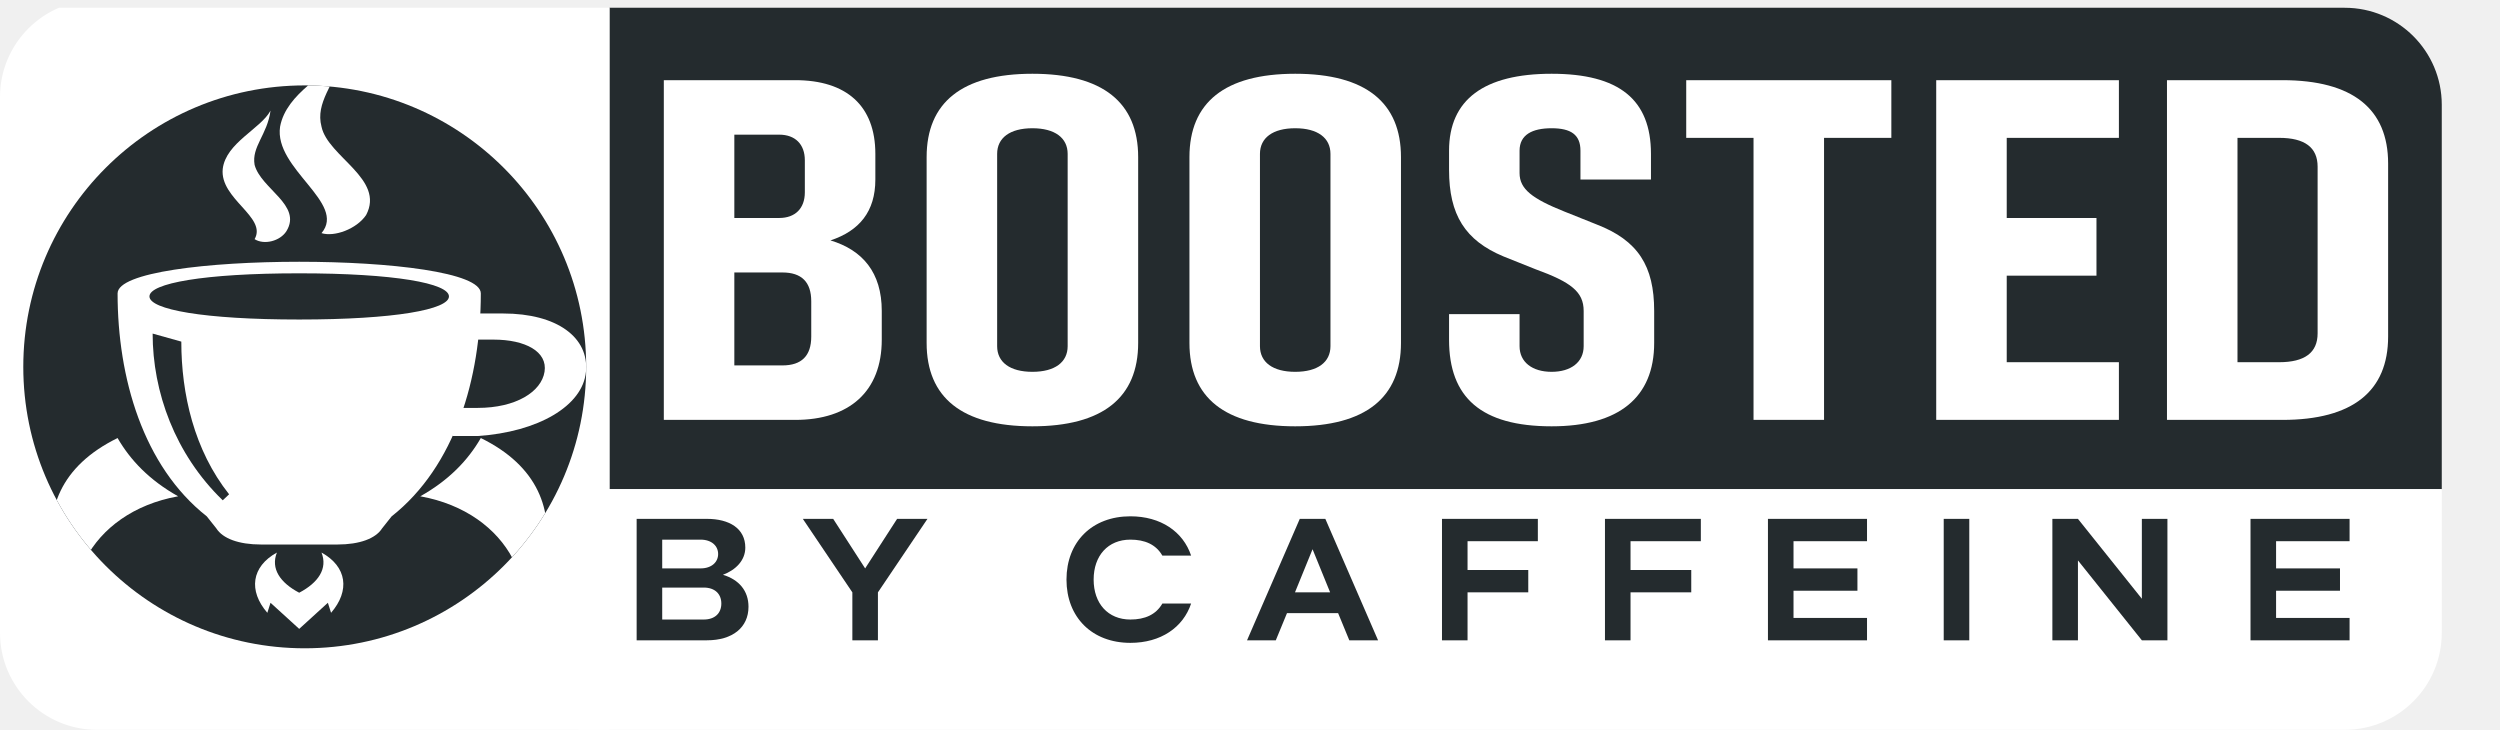
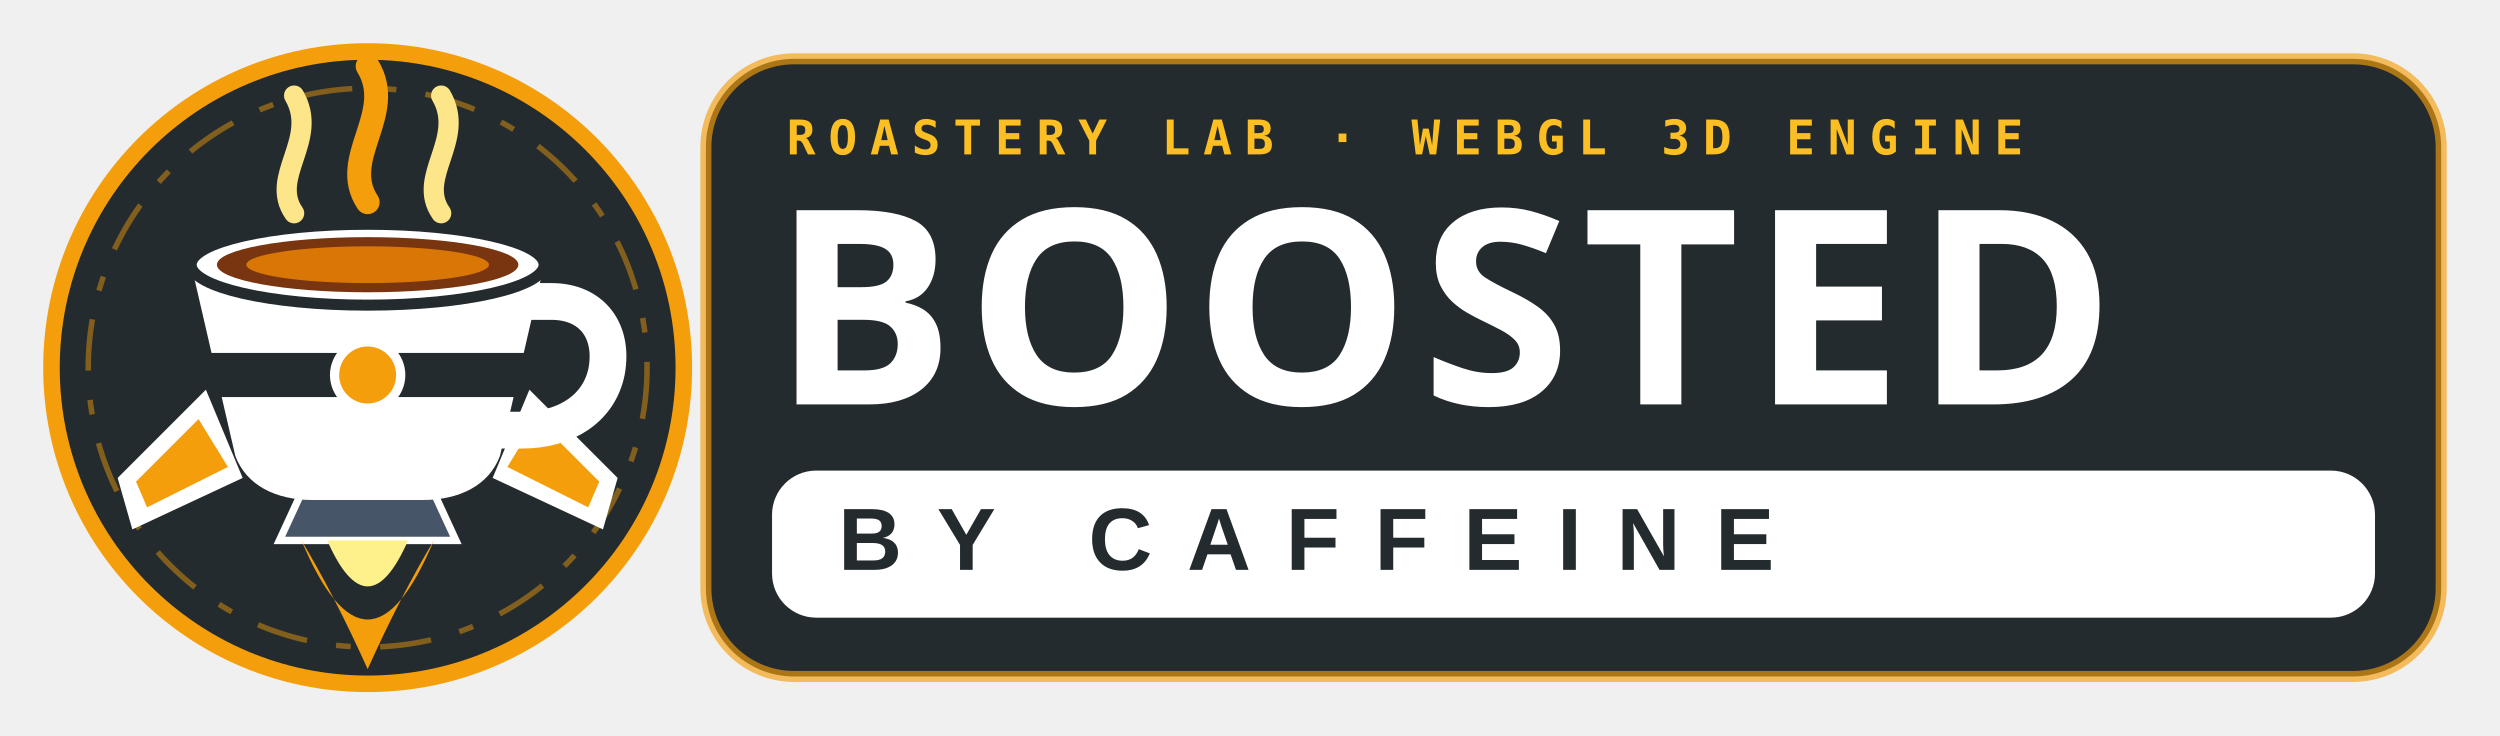
- <svg xmlns="http://www.w3.org/2000/svg" width="644" height="188" viewBox="0 0 644 188" fill="none">
-   <g clip-path="url(#clip0_2_103)">
-     <path d="M157 2H604C617.807 2 629 13.193 629 27V126H157V2Z" fill="#242B2E" />
-     <path d="M171 20.651H204.85C218.06 20.651 225.491 27.256 225.491 39.64V46.245C225.491 54.502 221.363 59.455 213.932 61.932C222.188 64.409 227.142 70.188 227.142 80.096V87.526C227.142 100.736 218.886 108.166 204.85 108.166H171V20.651ZM189.164 34.687V56.153H200.722C204.85 56.153 207.327 53.676 207.327 49.548V41.292C207.327 37.164 204.85 34.687 200.722 34.687H189.164ZM189.164 70.188V94.131H201.548C206.501 94.131 208.978 91.654 208.978 86.701V77.619C208.978 72.665 206.501 70.188 201.548 70.188H189.164Z" fill-rule="evenodd" clip-rule="evenodd" fill="white" />
-     <path d="M238.7 40.466C238.7 26.43 247.782 19 265.946 19C284.109 19 293.191 26.43 293.191 40.466V88.352C293.191 102.387 284.109 109.818 265.946 109.818C247.782 109.818 238.7 102.387 238.7 88.352V40.466ZM256.864 39.64V89.177C256.864 93.305 260.166 95.782 265.946 95.782C271.725 95.782 275.028 93.305 275.028 89.177V39.64C275.028 35.512 271.725 33.035 265.946 33.035C260.166 33.035 256.864 35.512 256.864 39.64Z" fill-rule="evenodd" clip-rule="evenodd" fill="white" />
-     <path d="M306.401 40.466C306.401 26.43 315.483 19 333.646 19C351.81 19 360.891 26.43 360.891 40.466V88.352C360.891 102.387 351.81 109.818 333.646 109.818C315.483 109.818 306.401 102.387 306.401 88.352V40.466ZM324.564 39.64V89.177C324.564 93.305 327.867 95.782 333.646 95.782C339.425 95.782 342.728 93.305 342.728 89.177V39.64C342.728 35.512 339.425 33.035 333.646 33.035C327.867 33.035 324.564 35.512 324.564 39.64Z" fill-rule="evenodd" clip-rule="evenodd" fill="white" />
-     <path d="M373.276 80.921H391.439V89.177C391.439 93.305 394.742 95.782 399.695 95.782C404.649 95.782 407.952 93.305 407.952 89.177V80.096C407.952 75.142 404.649 72.665 395.567 69.362L387.311 66.06C377.404 61.932 373.276 55.327 373.276 43.768V38.815C373.276 25.605 382.357 19 399.695 19C417.033 19 425.289 25.605 425.289 39.64V46.245H407.126V38.815C407.126 34.687 404.649 33.035 399.695 33.035C394.742 33.035 391.439 34.687 391.439 38.815V44.594C391.439 48.722 394.742 51.199 402.998 54.501L411.254 57.804C421.987 61.932 426.115 68.537 426.115 80.096V88.352C426.115 102.387 417.033 109.818 399.695 109.818C381.532 109.818 373.276 102.387 373.276 87.526V80.921Z" fill="white" />
-     <path d="M434.371 20.651H487.211V35.512H469.873V108.166H451.709V35.512H434.371V20.651Z" fill="white" />
-     <path d="M498.769 20.651H545.829V35.512H516.933V56.153H540.05V71.014H516.933V93.305H545.829V108.166H498.769V20.651Z" fill="white" />
-     <path d="M558.213 20.651H587.936C606.099 20.651 615.181 28.082 615.181 42.117V86.7C615.181 100.736 606.099 108.166 587.936 108.166H558.213V20.651ZM576.377 35.512V93.305H587.11C593.715 93.305 597.017 90.829 597.017 85.875V42.943C597.017 37.989 593.715 35.512 587.11 35.512H576.377Z" fill-rule="evenodd" clip-rule="evenodd" fill="white" />
-     <rect width="158" height="186" transform="translate(-1 2)" fill="white" />
-     <g clip-path="url(#clip1_2_103)">
-       <rect x="6" y="22" width="145" height="145" rx="72.5" fill="#242B2E" />
-       <path d="M120.575 80.755H129.604C143.557 80.755 151.764 86.965 150.944 95.762C150.123 104.559 138.632 111.287 123.037 112.322H116.471L118.934 105.077H123.037C132.887 105.077 139.453 100.937 140.274 95.762C141.094 90.587 135.349 87.483 127.141 87.483H118.934L120.575 80.755Z" fill="white" />
-       <path d="M65.583 61.608C68.866 55.916 56.555 51.259 57.376 43.497C58.196 36.769 67.225 33.147 69.687 28.49C68.866 34.699 64.762 37.804 65.583 42.462C67.225 48.671 77.895 52.811 73.791 59.538C72.149 62.126 68.046 63.161 65.583 61.608Z" fill="white" />
-       <path d="M82.82 60.056C89.386 52.294 70.508 43.496 72.15 32.629C73.791 23.832 84.461 19.175 88.565 14C86.103 21.762 81.178 26.42 82.82 32.629C84.461 40.392 99.235 46.084 94.31 55.399C91.848 59.021 86.103 61.091 82.82 60.056Z" fill="white" />
-       <path d="M30.29 75.58C30.29 64.713 123.858 64.713 123.858 75.58C123.858 97.314 117.292 120.084 100.877 133.021L98.414 136.126C96.773 138.713 92.669 140.266 86.923 140.266H67.225C61.479 140.266 57.376 138.713 55.734 136.126L53.272 133.021C36.856 120.084 30.29 97.314 30.29 75.58ZM77.074 70.406C52.451 70.406 38.498 72.993 38.498 76.356C38.498 79.72 52.451 82.308 77.074 82.308C101.697 82.308 115.65 79.72 115.65 76.356C115.65 72.993 101.697 70.406 77.074 70.406ZM39.319 85.93C39.319 100.937 45.064 116.979 57.376 128.881L59.017 127.329C49.989 115.944 46.706 101.454 46.706 88L39.319 85.93Z" fill-rule="evenodd" clip-rule="evenodd" fill="white" />
-       <path d="M30.29 112.839C15.516 120.084 11.412 131.468 13.874 143.888H22.082C26.186 136.126 34.394 129.916 45.885 127.846C38.498 123.706 33.573 118.531 30.29 112.839Z" fill="white" />
-       <path d="M123.858 112.839C138.632 120.084 142.736 131.468 140.274 143.888H132.066C127.962 136.126 119.754 129.916 108.264 127.846C115.651 123.706 120.575 118.531 123.858 112.839Z" fill="white" />
-       <path d="M71.329 142.336C64.762 145.958 63.942 152.168 68.866 157.86L69.687 155.273L77.074 162L84.461 155.273L85.282 157.86C90.206 152.168 89.386 145.958 82.819 142.336C84.461 146.475 81.999 150.098 77.074 152.685C72.149 150.098 69.687 146.475 71.329 142.336Z" fill="white" />
-     </g>
-     <path d="M149 126H629V163C629 176.807 617.807 188 604 188H149V126Z" fill="white" />
-     <path d="M164 133.659H182.111C187.874 133.659 191.99 136.128 191.99 141.068C191.99 144.361 189.52 146.83 186.227 148.065C190.343 149.3 192.813 152.181 192.813 156.297C192.813 161.648 188.697 164.941 182.111 164.941H164V133.659ZM170.586 139.01V146.419H180.465C183.346 146.419 184.992 144.772 184.992 142.714C184.992 140.656 183.346 139.01 180.465 139.01H170.586ZM170.586 151.358V159.59H181.288C184.169 159.59 185.816 157.944 185.816 155.474C185.816 153.005 184.169 151.358 181.288 151.358H170.586Z" fill-rule="evenodd" clip-rule="evenodd" fill="#242B2E" />
-     <path d="M206.808 133.659H214.629L222.861 146.419L231.093 133.659H238.914L226.154 152.593V164.941H219.568V152.593L206.808 133.659Z" fill="#242B2E" />
-     <path d="M306.831 143.126H299.422C297.775 140.244 294.894 139.01 291.189 139.01C285.427 139.01 281.722 143.126 281.722 149.3C281.722 155.474 285.427 159.59 291.189 159.59C294.894 159.59 297.775 158.356 299.422 155.474H306.831C304.773 161.648 299.01 165.6 291.189 165.6C281.311 165.6 274.725 159.014 274.725 149.3C274.725 139.586 281.311 133 291.189 133C299.01 133 304.773 136.952 306.831 143.126Z" fill="#242B2E" />
-     <path d="M334.821 133.659H341.407L354.99 164.941H347.581L344.699 157.944H331.528L328.646 164.941H321.237L334.821 133.659ZM338.114 141.479L333.586 152.593H342.641L338.114 141.479Z" fill-rule="evenodd" clip-rule="evenodd" fill="#242B2E" />
-     <path d="M371.455 133.659H396.151V139.421H378.04V146.83H393.682V152.593H378.04V164.941H371.455V133.659Z" fill="#242B2E" />
-     <path d="M413.439 133.659H438.136V139.421H420.025V146.83H435.667V152.593H420.025V164.941H413.439V133.659Z" fill="#242B2E" />
-     <path d="M455.424 133.659H480.944V139.421H462.01V146.419H478.475V152.181H462.01V159.179H480.944V164.941H455.424V133.659Z" fill="#242B2E" />
-     <path d="M500.702 133.659H507.288V164.941H500.702V133.659Z" fill="#242B2E" />
-     <path d="M528.692 133.659H535.278L551.742 154.239V133.659H558.328V164.941H551.742L535.278 144.361V164.941H528.692V133.659Z" fill="#242B2E" />
-     <path d="M579.732 133.659H605.252V139.421H586.318V146.419H602.783V152.181H586.318V159.179H605.252V164.941H579.732V133.659Z" fill="#242B2E" />
+ <svg xmlns="http://www.w3.org/2000/svg" width="680" height="200" viewBox="0 0 680 200" fill="none">
+   <rect x="192" y="16" width="472" height="168" rx="24" fill="#242B2E" stroke="#F59E0B" stroke-width="3" stroke-opacity="0.65" />
+   <rect x="210" y="128" width="436" height="40" rx="12" fill="#FFFFFF" />
+   <text x="214" y="42" fill="#FBBF24" font-family="JetBrains Mono, monospace" font-weight="700" font-size="13" letter-spacing="3.5">ROASTERY LAB · WEBGL 3D ENGINE</text>
+   <text x="210" y="110" fill="#FFFFFF" font-family="Plus Jakarta Sans, Arial Black, sans-serif" font-weight="900" font-size="74" letter-spacing="3">BOOSTED</text>
+   <text x="228" y="155" fill="#242B2E" font-family="Plus Jakarta Sans, Arial, sans-serif" font-weight="800" font-size="24" letter-spacing="9.5">BY CAFFEINE</text>
+   <g transform="translate(0, 0)">
+     <circle cx="100" cy="100" r="86" fill="#242B2E" stroke="#F59E0B" stroke-width="4.5" />
+     <circle cx="100" cy="100" r="76" stroke="#F59E0B" stroke-width="1.5" stroke-opacity="0.45" stroke-dasharray="14 8 4 8" />
+     <path d="M56 106 L32 130 L36 144 L66 130 Z" fill="#FFFFFF" />
+     <path d="M54 114 L37 131 L40 138 L62 127 Z" fill="#F59E0B" />
+     <path d="M144 106 L168 130 L164 144 L134 130 Z" fill="#FFFFFF" />
+     <path d="M146 114 L163 131 L160 138 L138 127 Z" fill="#F59E0B" />
+     <path d="M82 134 H118 L124 147 H76 L82 134 Z" fill="#475569" stroke="#FFFFFF" stroke-width="2" />
+     <path d="M82 147 Q100 190 118 147 Q109 162 100 182 Q91 162 82 147 Z" fill="#F59E0B" />
+     <path d="M89 147 Q100 172 111 147 Z" fill="#FEF08A" />
+     <path d="M138 82 H150 C161 82 167 90 165 101 C163 111 154 117 142 117 H132" stroke="#FFFFFF" stroke-width="10" stroke-linecap="round" fill="none" />
+     <path d="M52 72 H148 L136 124 C133 132 125 136 115 136 H85 C75 136 67 132 64 124 L52 72 Z" fill="#FFFFFF" />
+     <path d="M57 96 H143 L140 108 H60 L57 96 Z" fill="#242B2E" />
+     <circle cx="100" cy="102" r="9" fill="#F59E0B" stroke="#FFFFFF" stroke-width="2.5" />
+     <ellipse cx="100" cy="72" rx="48" ry="11" fill="#FFFFFF" stroke="#242B2E" stroke-width="3" />
+     <ellipse cx="100" cy="72" rx="41" ry="7.5" fill="#78350F" />
+     <ellipse cx="100" cy="72" rx="33" ry="5" fill="#D97706" />
+     <path d="M80 58 C73 48 87 38 80 26" stroke="#FDE68A" stroke-width="5.5" stroke-linecap="round" fill="none" />
+     <path d="M100 55 C92 43 108 31 100 18" stroke="#F59E0B" stroke-width="6.5" stroke-linecap="round" fill="none" />
+     <path d="M120 58 C113 48 127 38 120 26" stroke="#FDE68A" stroke-width="5.5" stroke-linecap="round" fill="none" />
  </g>
-   <defs>
-     <clipPath id="clip0_2_103">
-       <rect width="644" height="188" rx="25" fill="white" />
-     </clipPath>
-     <clipPath id="clip1_2_103">
-       <rect x="6" y="22" width="145" height="145" rx="72.5" fill="white" />
-     </clipPath>
-   </defs>
</svg>
